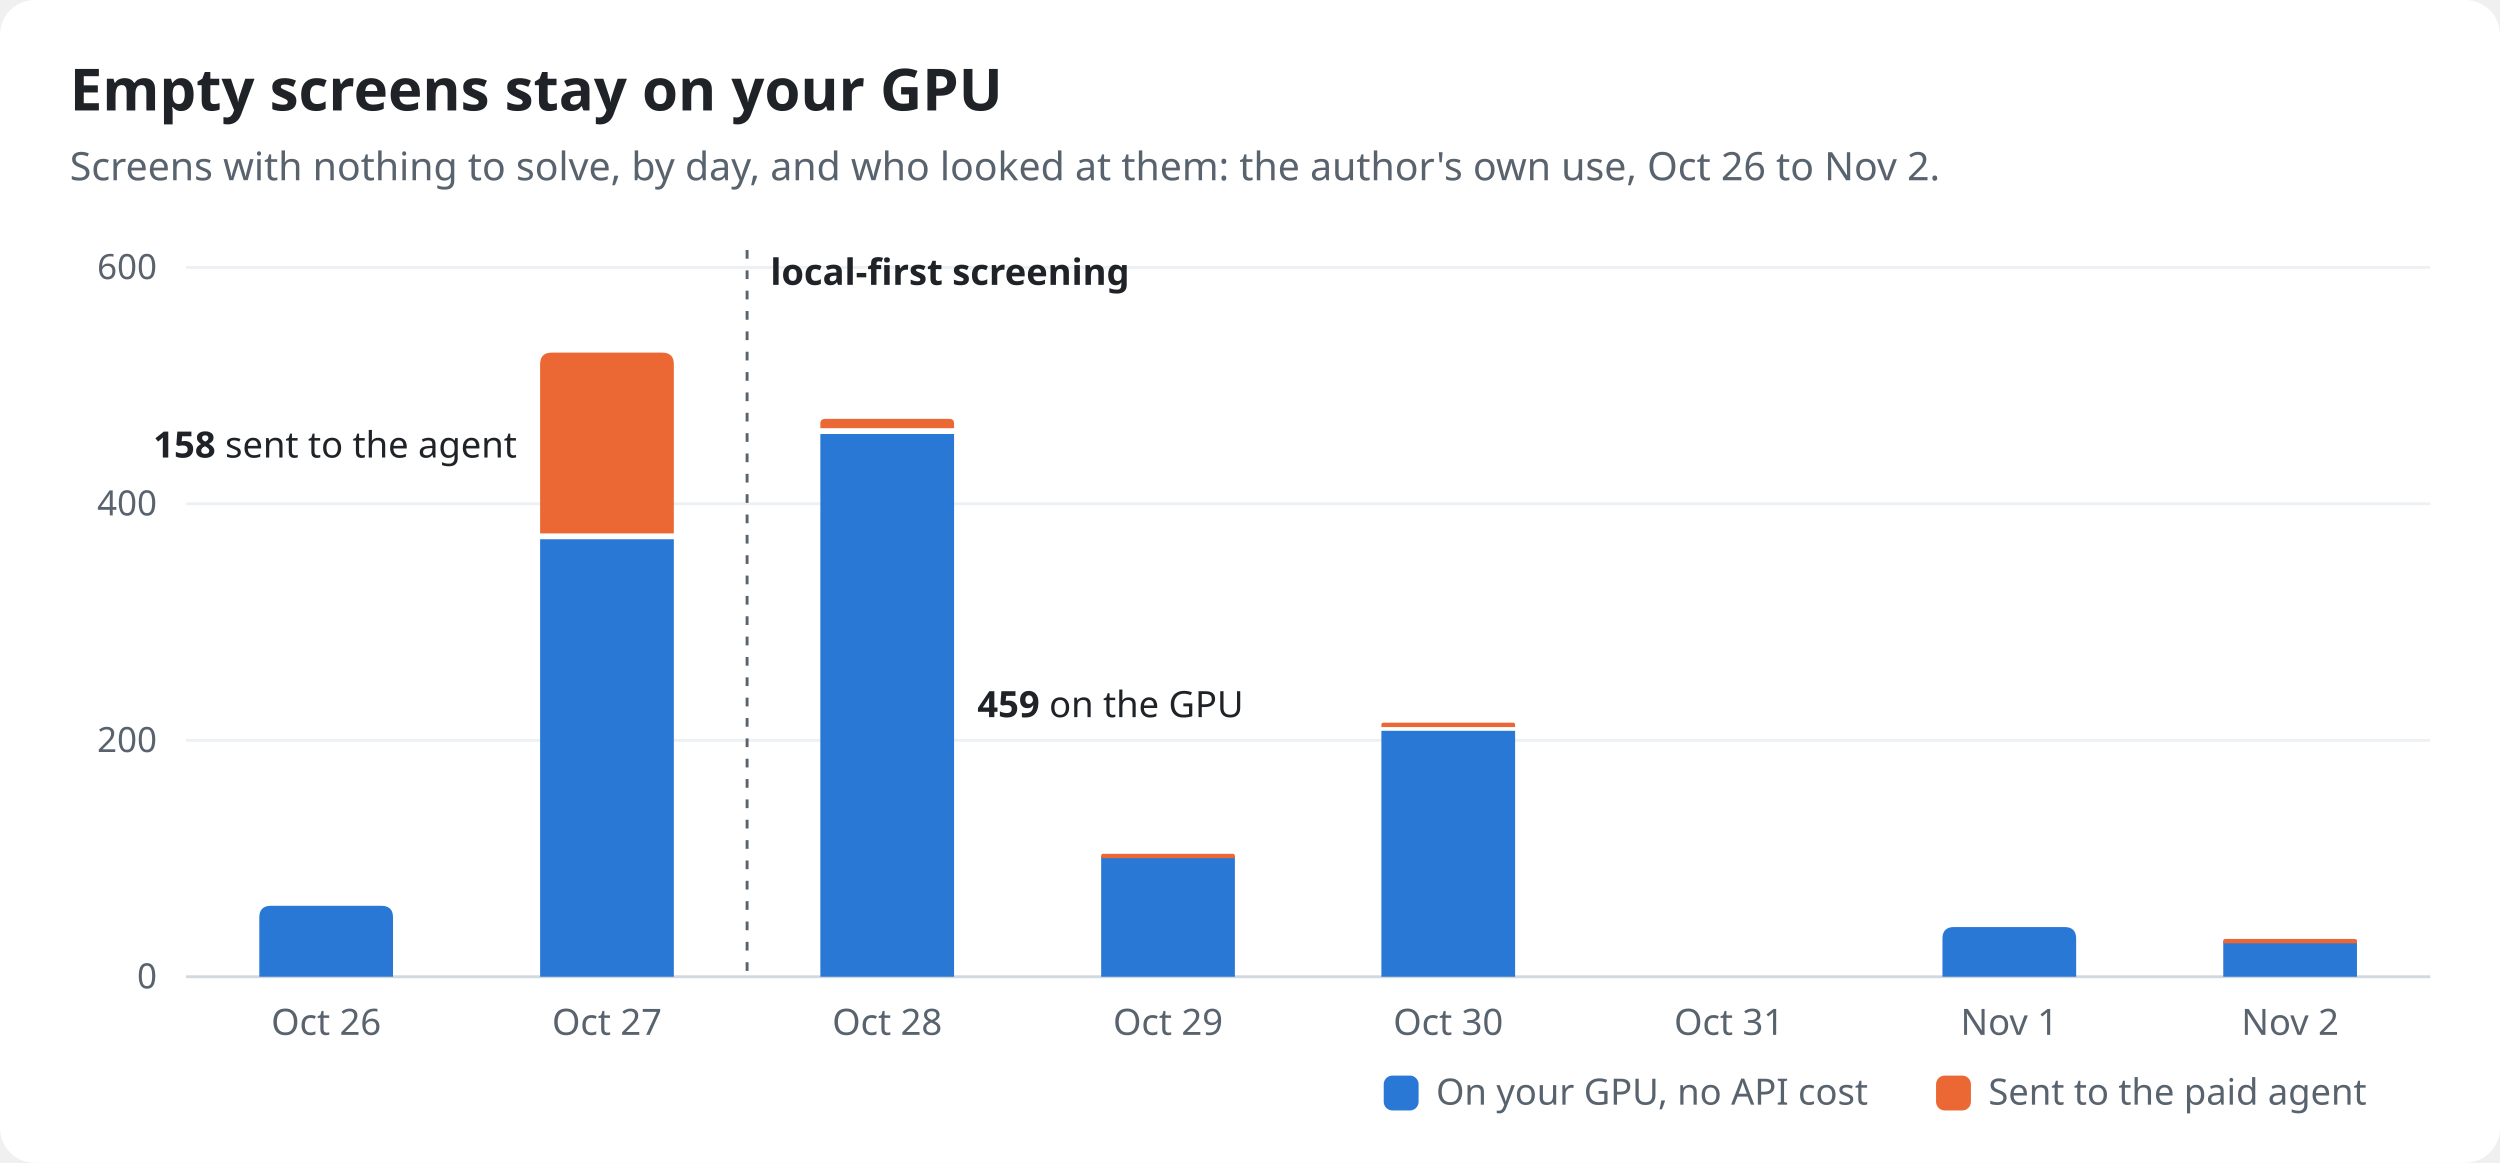
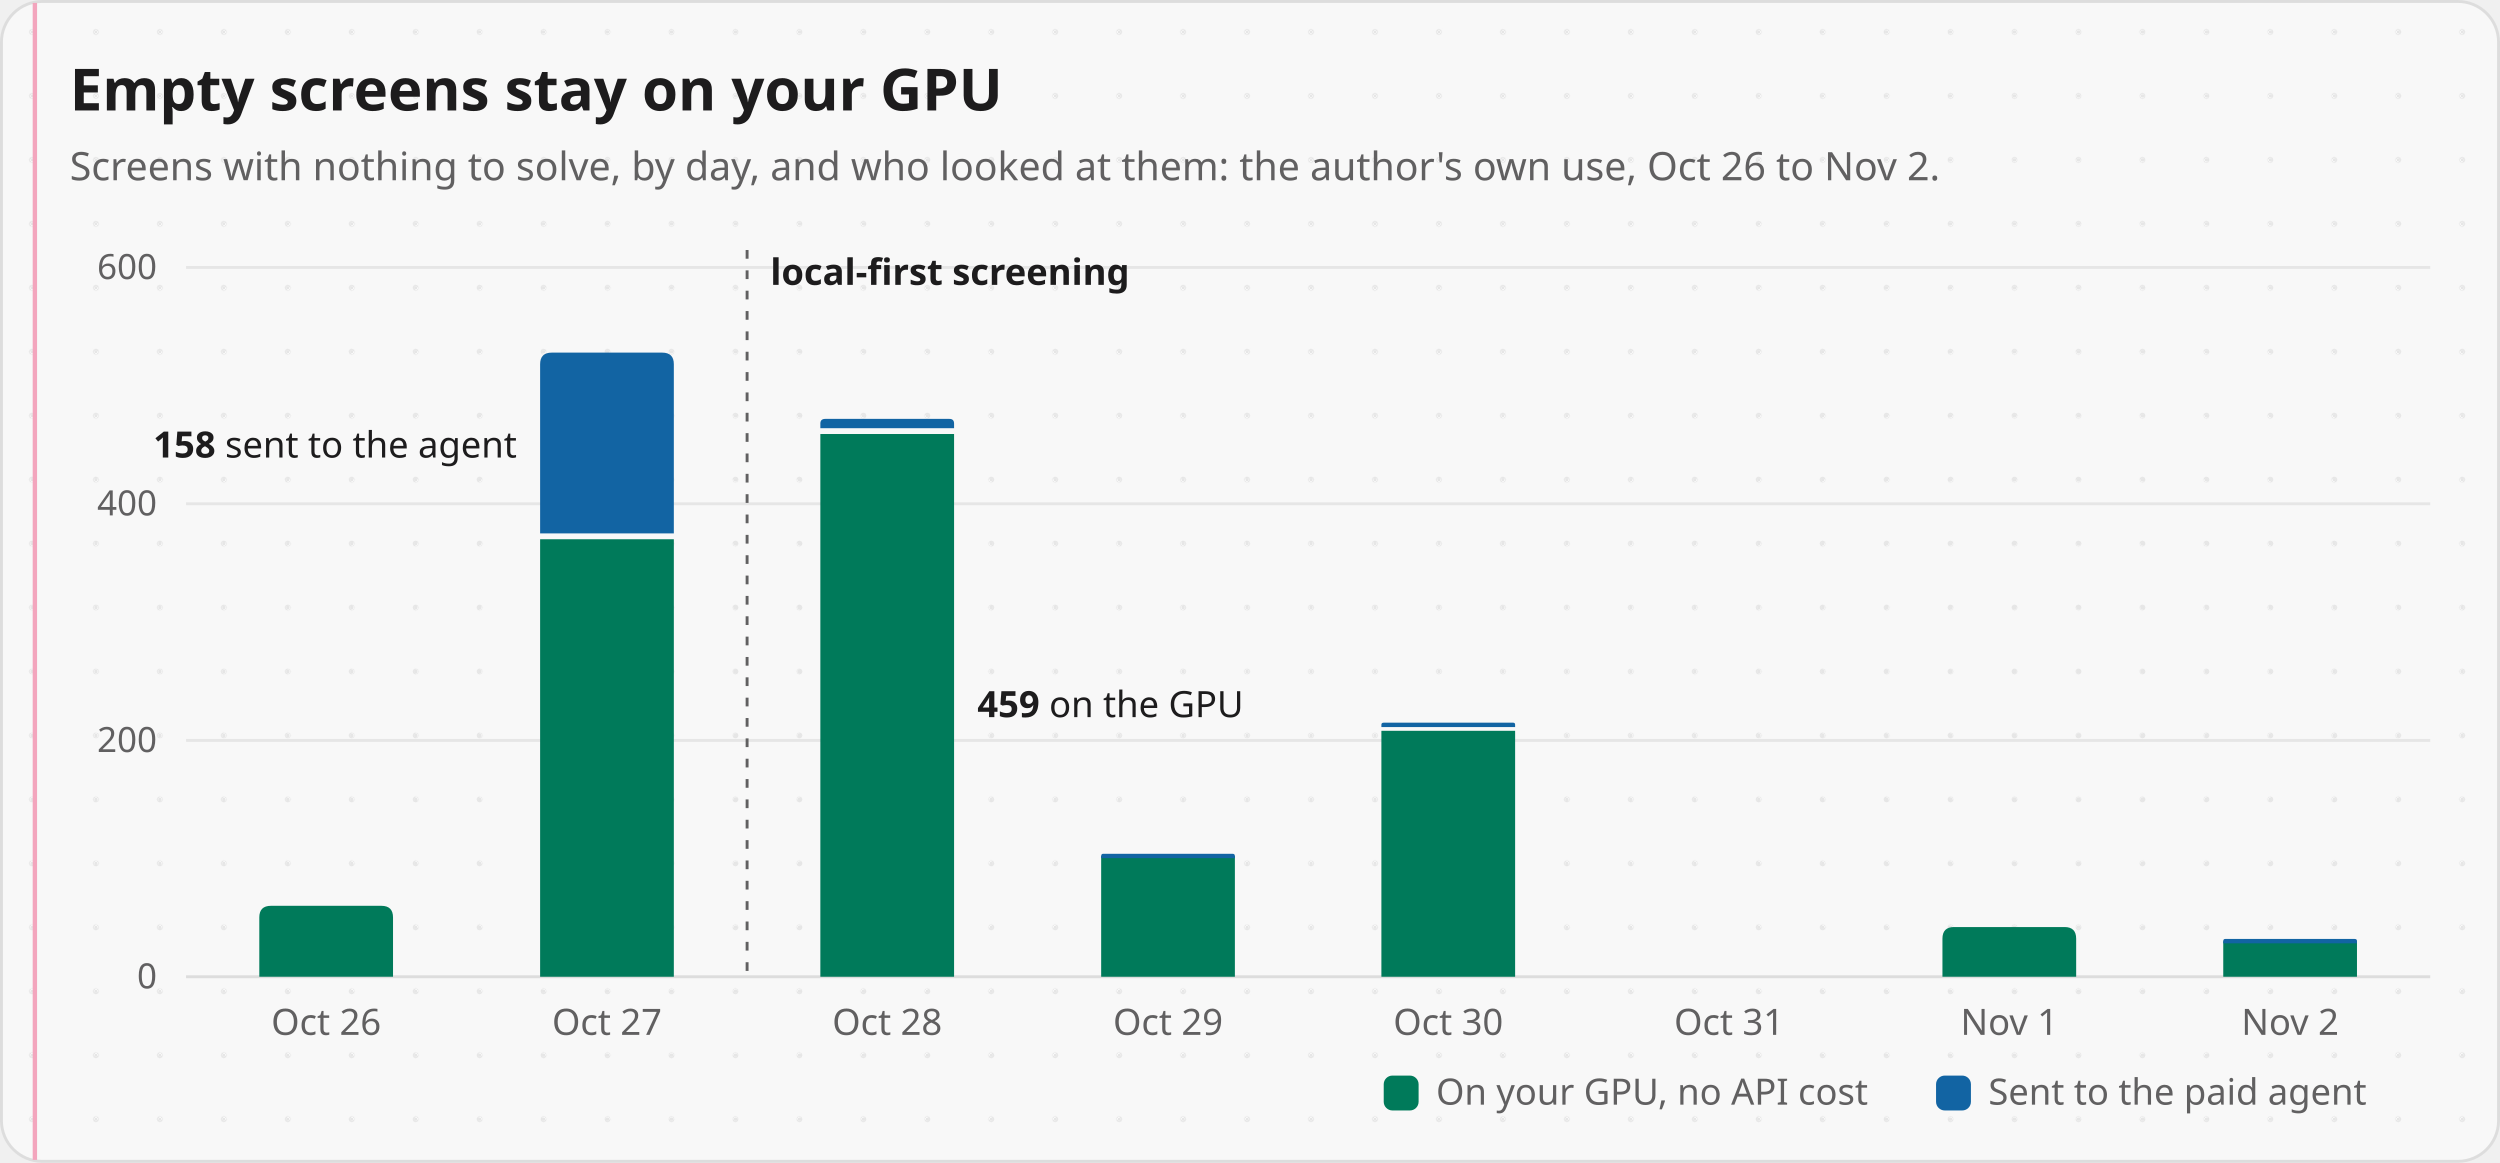
- <svg xmlns="http://www.w3.org/2000/svg" viewBox="0 0 860 400" width="860" height="400" font-family="-apple-system, BlinkMacSystemFont, 'Segoe UI', 'Noto Sans', Helvetica, Arial, sans-serif" role="img" aria-label="Screens with nothing to solve, by day: looked at on the GPU or sent to the paid agent">
-   <rect width="860" height="400" rx="12" fill="#ffffff" />
-   <text x="24" y="38" font-size="20" font-weight="700" fill="#1f2328">Empty screens stay on your GPU</text>
-   <text x="24" y="62" font-size="13.5" fill="#59636e">Screens with nothing to solve, by day, and who looked at them: the author's own use, Oct 26 to Nov 2.</text>
-   <line x1="64" x2="836" y1="336.0" y2="336.0" stroke="#d1d9e0" stroke-width="1" />
-   <text x="54" y="340.0" font-size="12" text-anchor="end" fill="#59636e">0</text>
-   <line x1="64" x2="836" y1="254.7" y2="254.7" stroke="#eef1f4" stroke-width="1" />
-   <text x="54" y="258.7" font-size="12" text-anchor="end" fill="#59636e">200</text>
-   <line x1="64" x2="836" y1="173.3" y2="173.3" stroke="#eef1f4" stroke-width="1" />
-   <text x="54" y="177.3" font-size="12" text-anchor="end" fill="#59636e">400</text>
-   <line x1="64" x2="836" y1="92.0" y2="92.0" stroke="#eef1f4" stroke-width="1" />
-   <text x="54" y="96.0" font-size="12" text-anchor="end" fill="#59636e">600</text>
-   <path d="M89.2,336.0 V315.6 Q89.2,311.6 93.2,311.6 H131.2 Q135.2,311.6 135.2,315.6 V336.0 Z" fill="#2a78d6" />
-   <text x="112.2" y="356.0" font-size="12.5" text-anchor="middle" fill="#59636e">Oct 26</text>
-   <rect x="185.8" y="185.5" width="46.0" height="150.5" fill="#2a78d6" />
-   <path d="M185.8,183.5 V125.3 Q185.8,121.3 189.8,121.3 H227.8 Q231.8,121.3 231.8,125.3 V183.5 Z" fill="#eb6834" />
-   <text x="208.8" y="356.0" font-size="12.5" text-anchor="middle" fill="#59636e">Oct 27</text>
-   <rect x="282.2" y="149.3" width="46.0" height="186.7" fill="#2a78d6" />
-   <path d="M282.2,147.3 V145.7 Q282.2,144.1 283.9,144.1 H326.6 Q328.2,144.1 328.2,145.7 V147.3 Z" fill="#eb6834" />
-   <text x="305.2" y="356.0" font-size="12.5" text-anchor="middle" fill="#59636e">Oct 28</text>
-   <rect x="378.8" y="294.5" width="46.0" height="41.5" fill="#2a78d6" />
-   <path d="M378.8,295.2 V294.5 Q378.8,293.7 379.5,293.7 H424.0 Q424.8,293.7 424.8,294.5 V295.2 Z" fill="#eb6834" />
-   <text x="401.8" y="356.0" font-size="12.5" text-anchor="middle" fill="#59636e">Oct 29</text>
-   <rect x="475.2" y="251.4" width="46.0" height="84.6" fill="#2a78d6" />
-   <path d="M475.2,250.1 V249.3 Q475.2,248.6 476.0,248.6 H520.5 Q521.2,248.6 521.2,249.3 V250.1 Z" fill="#eb6834" />
-   <text x="498.2" y="356.0" font-size="12.5" text-anchor="middle" fill="#59636e">Oct 30</text>
-   <text x="594.8" y="356.0" font-size="12.5" text-anchor="middle" fill="#59636e">Oct 31</text>
-   <path d="M668.2,336.0 V322.9 Q668.2,318.9 672.2,318.9 H710.2 Q714.2,318.9 714.2,322.9 V336.0 Z" fill="#2a78d6" />
-   <text x="691.2" y="356.0" font-size="12.5" text-anchor="middle" fill="#59636e">Nov 1</text>
-   <rect x="764.8" y="323.8" width="46.0" height="12.2" fill="#2a78d6" />
-   <path d="M764.8,324.5 V323.7 Q764.8,323.0 765.5,323.0 H810.0 Q810.8,323.0 810.8,323.7 V324.5 Z" fill="#eb6834" />
-   <text x="787.8" y="356.0" font-size="12.5" text-anchor="middle" fill="#59636e">Nov 2</text>
-   <line x1="257.0" x2="257.0" y1="86" y2="336.0" stroke="#59636e" stroke-width="1" stroke-dasharray="3 4" />
-   <text x="265.0" y="98" font-size="12.5" font-weight="600" fill="#1f2328">local-first screening</text>
-   <text x="177.8" y="157.4" font-size="12.5" text-anchor="end" fill="#1f2328">
+ <svg xmlns="http://www.w3.org/2000/svg" viewBox="0 0 860 400" width="860" height="400" font-family="'Pretendard Variable', Pretendard, -apple-system, BlinkMacSystemFont, 'Segoe UI', 'Noto Sans', Helvetica, Arial, sans-serif" role="img" aria-label="Screens with nothing to solve, by day: looked at on the GPU or sent to the paid agent">
+   <defs>
+     <pattern id="dots" width="22" height="22" patternUnits="userSpaceOnUse">
+       <circle cx="11" cy="11" r="1" fill="#e6e6e6" />
+     </pattern>
+   </defs>
+   <rect x="0.5" y="0.5" width="859" height="399" rx="14" fill="#f8f8f8" stroke="#dddddd" />
+   <rect x="0.5" y="0.5" width="859" height="399" rx="14" fill="url(#dots)" />
+   <path d="M12,1 V399" stroke="#f3a5bd" stroke-width="1.5" />
+   <text x="24" y="38" font-size="20" font-weight="700" fill="#1d1c1d">Empty screens stay on your GPU</text>
+   <text x="24" y="62" font-size="13.5" fill="#616061">Screens with nothing to solve, by day, and who looked at them: the author's own use, Oct 26 to Nov 2.</text>
+   <line x1="64" x2="836" y1="336.0" y2="336.0" stroke="#dddddd" stroke-width="1" />
+   <text x="54" y="340.0" font-size="12" text-anchor="end" fill="#616061">0</text>
+   <line x1="64" x2="836" y1="254.7" y2="254.7" stroke="#e6e6e6" stroke-width="1" />
+   <text x="54" y="258.7" font-size="12" text-anchor="end" fill="#616061">200</text>
+   <line x1="64" x2="836" y1="173.3" y2="173.3" stroke="#e6e6e6" stroke-width="1" />
+   <text x="54" y="177.3" font-size="12" text-anchor="end" fill="#616061">400</text>
+   <line x1="64" x2="836" y1="92.0" y2="92.0" stroke="#e6e6e6" stroke-width="1" />
+   <text x="54" y="96.0" font-size="12" text-anchor="end" fill="#616061">600</text>
+   <path d="M89.2,336.0 V315.6 Q89.2,311.6 93.2,311.6 H131.2 Q135.2,311.6 135.2,315.6 V336.0 Z" fill="#007a5a" />
+   <text x="112.2" y="356.0" font-size="12.5" text-anchor="middle" fill="#616061">Oct 26</text>
+   <rect x="185.8" y="185.5" width="46.0" height="150.5" fill="#007a5a" />
+   <path d="M185.8,183.5 V125.3 Q185.8,121.3 189.8,121.3 H227.8 Q231.8,121.3 231.8,125.3 V183.5 Z" fill="#1264a3" />
+   <text x="208.8" y="356.0" font-size="12.5" text-anchor="middle" fill="#616061">Oct 27</text>
+   <rect x="282.2" y="149.3" width="46.0" height="186.7" fill="#007a5a" />
+   <path d="M282.2,147.3 V145.7 Q282.2,144.1 283.9,144.1 H326.6 Q328.2,144.1 328.2,145.7 V147.3 Z" fill="#1264a3" />
+   <text x="305.2" y="356.0" font-size="12.5" text-anchor="middle" fill="#616061">Oct 28</text>
+   <rect x="378.8" y="294.5" width="46.0" height="41.5" fill="#007a5a" />
+   <path d="M378.8,295.2 V294.5 Q378.8,293.7 379.5,293.7 H424.0 Q424.8,293.7 424.8,294.5 V295.2 Z" fill="#1264a3" />
+   <text x="401.8" y="356.0" font-size="12.5" text-anchor="middle" fill="#616061">Oct 29</text>
+   <rect x="475.2" y="251.4" width="46.0" height="84.6" fill="#007a5a" />
+   <path d="M475.2,250.1 V249.3 Q475.2,248.6 476.0,248.6 H520.5 Q521.2,248.6 521.2,249.3 V250.1 Z" fill="#1264a3" />
+   <text x="498.2" y="356.0" font-size="12.5" text-anchor="middle" fill="#616061">Oct 30</text>
+   <text x="594.8" y="356.0" font-size="12.5" text-anchor="middle" fill="#616061">Oct 31</text>
+   <path d="M668.2,336.0 V322.9 Q668.2,318.9 672.2,318.9 H710.2 Q714.2,318.9 714.2,322.9 V336.0 Z" fill="#007a5a" />
+   <text x="691.2" y="356.0" font-size="12.5" text-anchor="middle" fill="#616061">Nov 1</text>
+   <rect x="764.8" y="323.8" width="46.0" height="12.2" fill="#007a5a" />
+   <path d="M764.8,324.5 V323.7 Q764.8,323.0 765.5,323.0 H810.0 Q810.8,323.0 810.8,323.7 V324.5 Z" fill="#1264a3" />
+   <text x="787.8" y="356.0" font-size="12.5" text-anchor="middle" fill="#616061">Nov 2</text>
+   <line x1="257.0" x2="257.0" y1="86" y2="336.0" stroke="#616061" stroke-width="1" stroke-dasharray="3 4" />
+   <text x="265.0" y="98" font-size="12.5" font-weight="600" fill="#1d1c1d">local-first screening</text>
+   <text x="177.8" y="157.4" font-size="12.5" text-anchor="end" fill="#1d1c1d">
    <tspan font-weight="700">158</tspan> sent to the agent</text>
-   <text x="336.2" y="246.7" font-size="12.5" fill="#1f2328">
+   <text x="336.2" y="246.7" font-size="12.5" fill="#1d1c1d">
    <tspan font-weight="700">459</tspan> on the GPU</text>
-   <rect x="476" y="370" width="12" height="12" rx="3" fill="#2a78d6" />
-   <text x="494" y="380" font-size="12.5" fill="#59636e">On your GPU, no API cost</text>
-   <rect x="666" y="370" width="12" height="12" rx="3" fill="#eb6834" />
-   <text x="684" y="380" font-size="12.5" fill="#59636e">Sent to the paid agent</text>
+   <rect x="476" y="370" width="12" height="12" rx="3" fill="#007a5a" />
+   <text x="494" y="380" font-size="12.5" fill="#616061">On your GPU, no API cost</text>
+   <rect x="666" y="370" width="12" height="12" rx="3" fill="#1264a3" />
+   <text x="684" y="380" font-size="12.5" fill="#616061">Sent to the paid agent</text>
</svg>
